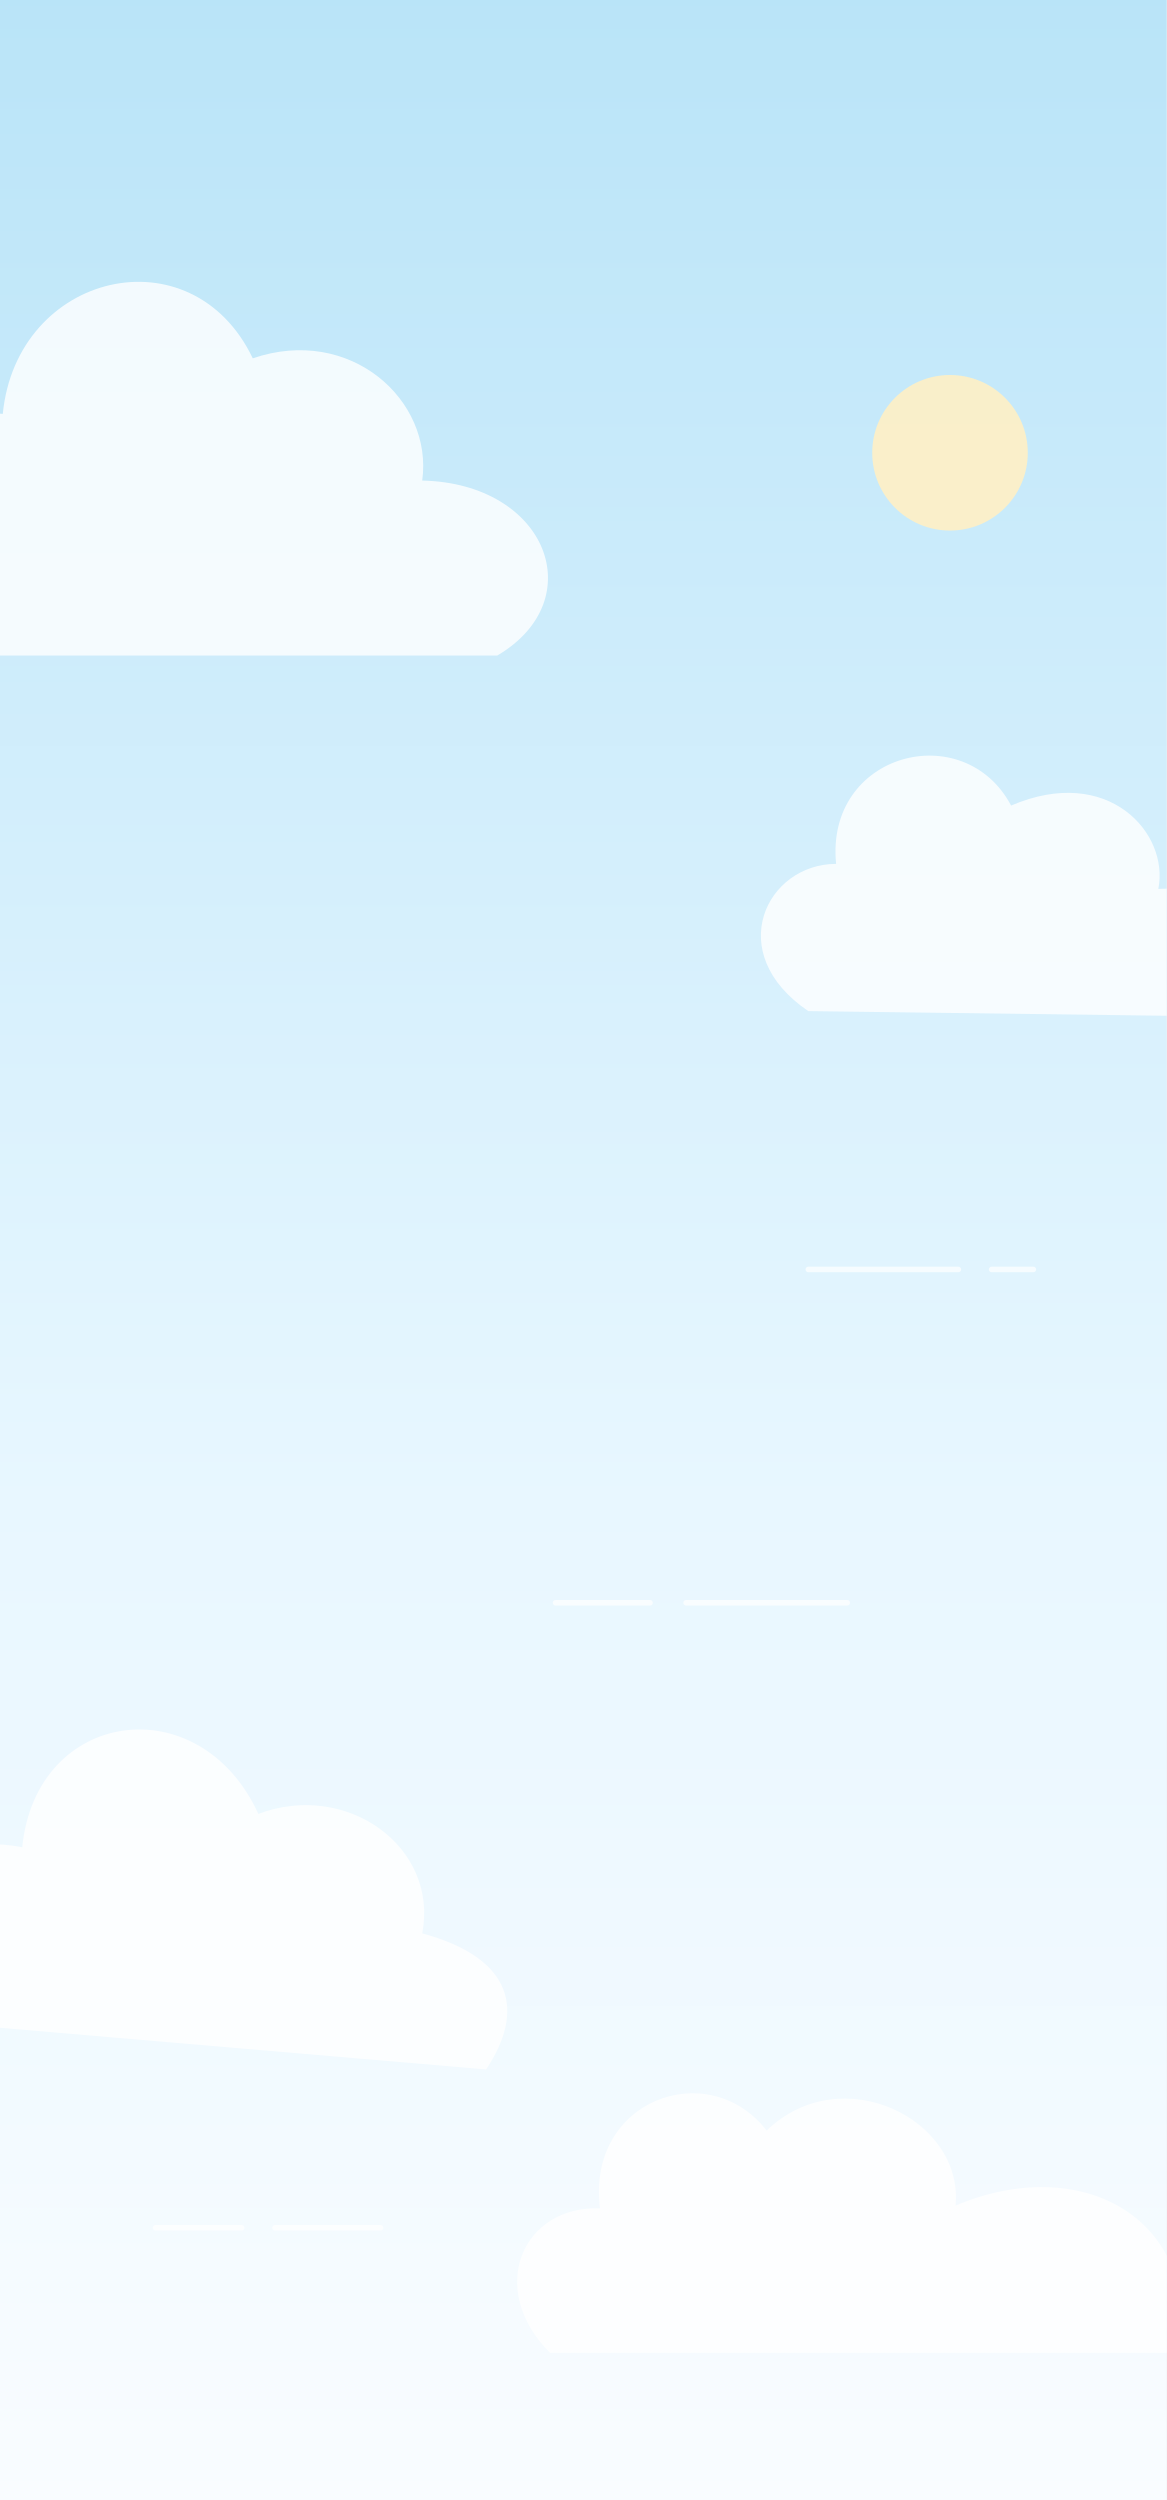
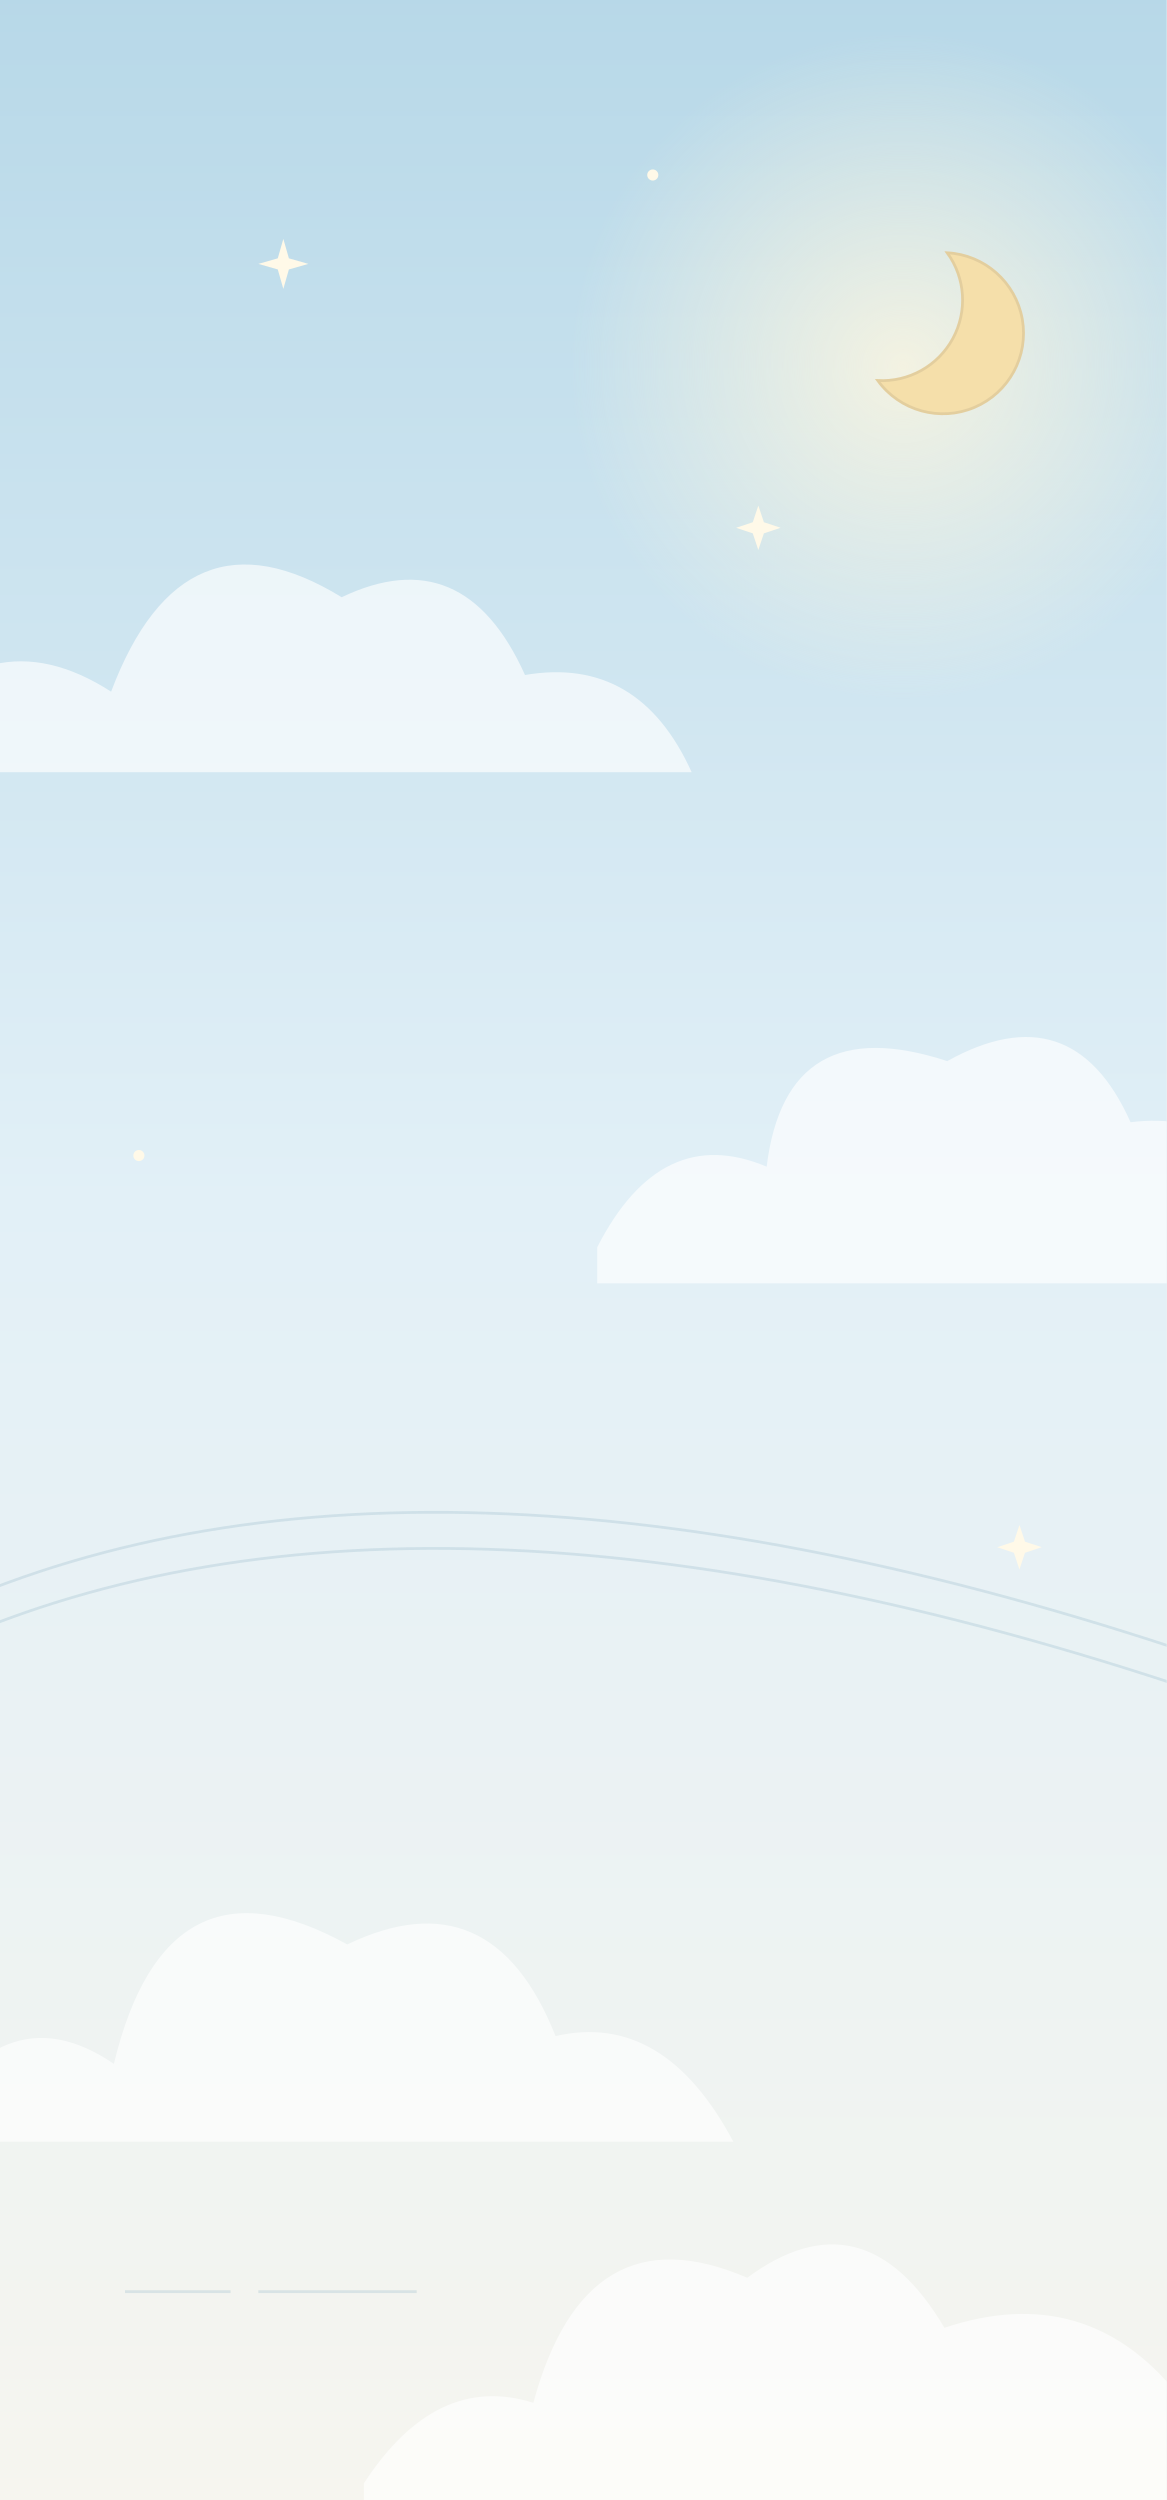
<svg xmlns="http://www.w3.org/2000/svg" viewBox="0 0 420 900" preserveAspectRatio="xMidYMin slice">
  <defs>
-     <linearGradient id="day" x2="0" y2="1">
-       <stop stop-color="#b9e4f8" />
-       <stop offset=".6" stop-color="#e8f7ff" />
-       <stop offset="1" stop-color="#f9fcff" />
+     <linearGradient id="dawn" x2="0" y2="1">
+       <stop stop-color="#b7d8e8" />
+       <stop offset=".48" stop-color="#e2f0f7" />
+       <stop offset="1" stop-color="#f6f5ef" />
    </linearGradient>
+     <radialGradient id="light">
+       <stop stop-color="#fff7df" stop-opacity=".8" />
+       <stop offset="1" stop-color="#fff7df" stop-opacity="0" />
+     </radialGradient>
  </defs>
-   <path fill="url(#day)" d="M0 0h420v900H0z" />
-   <g fill="#fff" opacity=".8">
-     <path d="M-30 216c-33-38-4-71 31-67 5-51 68-66 90-20 35-12 65 15 61 44 45 1 61 43 27 63H-30Z" />
-     <path d="M291 364c-31-21-15-53 10-53-4-40 46-53 63-21 35-15 57 10 53 30 33-2 47 31 28 46Z" />
-     <path d="M-35 727c-25-42 7-69 43-62 5-50 64-58 85-12 32-12 65 12 59 43 33 9 37 28 23 49Z" />
-     <path d="M198 847c-23-23-10-53 18-52-5-39 39-55 60-28 27-26 71-4 68 27 45-19 88 4 81 53Z" />
+   <path fill="url(#dawn)" d="M0 0h420v900H0z" />
+   <circle cx="325" cy="132" r="120" fill="url(#light)" />
+   <g fill="#fff" opacity=".65">
+     <path d="M-40 268q35-48 80-19 26-69 83-34 44-21 66 28 41-7 60 35H-40Z" />
+     <path d="M215 449q23-45 61-29 7-57 65-38 45-25 66 22 40-5 60 37v21H215Z" />
+     <path d="M-30 771q30-56 71-28 19-79 84-43 52-25 75 33 39-9 64 38Z" />
+     <path d="M131 894q26-40 61-29 19-70 77-45 42-31 71 18 51-17 84 24v38H131Z" />
  </g>
-   <g fill="none" stroke="#fff" stroke-width="2" opacity=".7" stroke-linecap="round">
-     <path d="M291 457h54m12 0h15M200 577h34m13 0h58M56 802h31m12 0h38" />
+   <path d="M341 91a29 29 0 0 1-25 46 29 29 0 1 0 25-46Z" fill="#f5dfaa" stroke="#e3ce9e" />
+   <g fill="#fff9e8">
+     <path d="m100 93 2-7 2 7 7 2-7 2-2 7-2-7-7-2Zm171 95 2-6 2 6 6 2-6 2-2 6-2-6-6-2Zm94 367 2-6 2 6 6 2-6 2-2 6-2-6-6-2Z" />
+     <circle cx="50" cy="416" r="2" />
+     <circle cx="235" cy="63" r="2" />
  </g>
-   <circle cx="342" cy="163" r="28" fill="#fff0c4" opacity=".9" />
-   <path d="M350 135a28 28 0 0 0 17 47A28 28 0 0 1 350 135Z" fill="#c7eafb" />
+   <g stroke="#82adbf" fill="none" opacity=".24">
+     <path d="M-20 579Q155 501 440 599M-20 592Q155 514 440 612M45 825h38m10 0h57" />
+   </g>
</svg>
